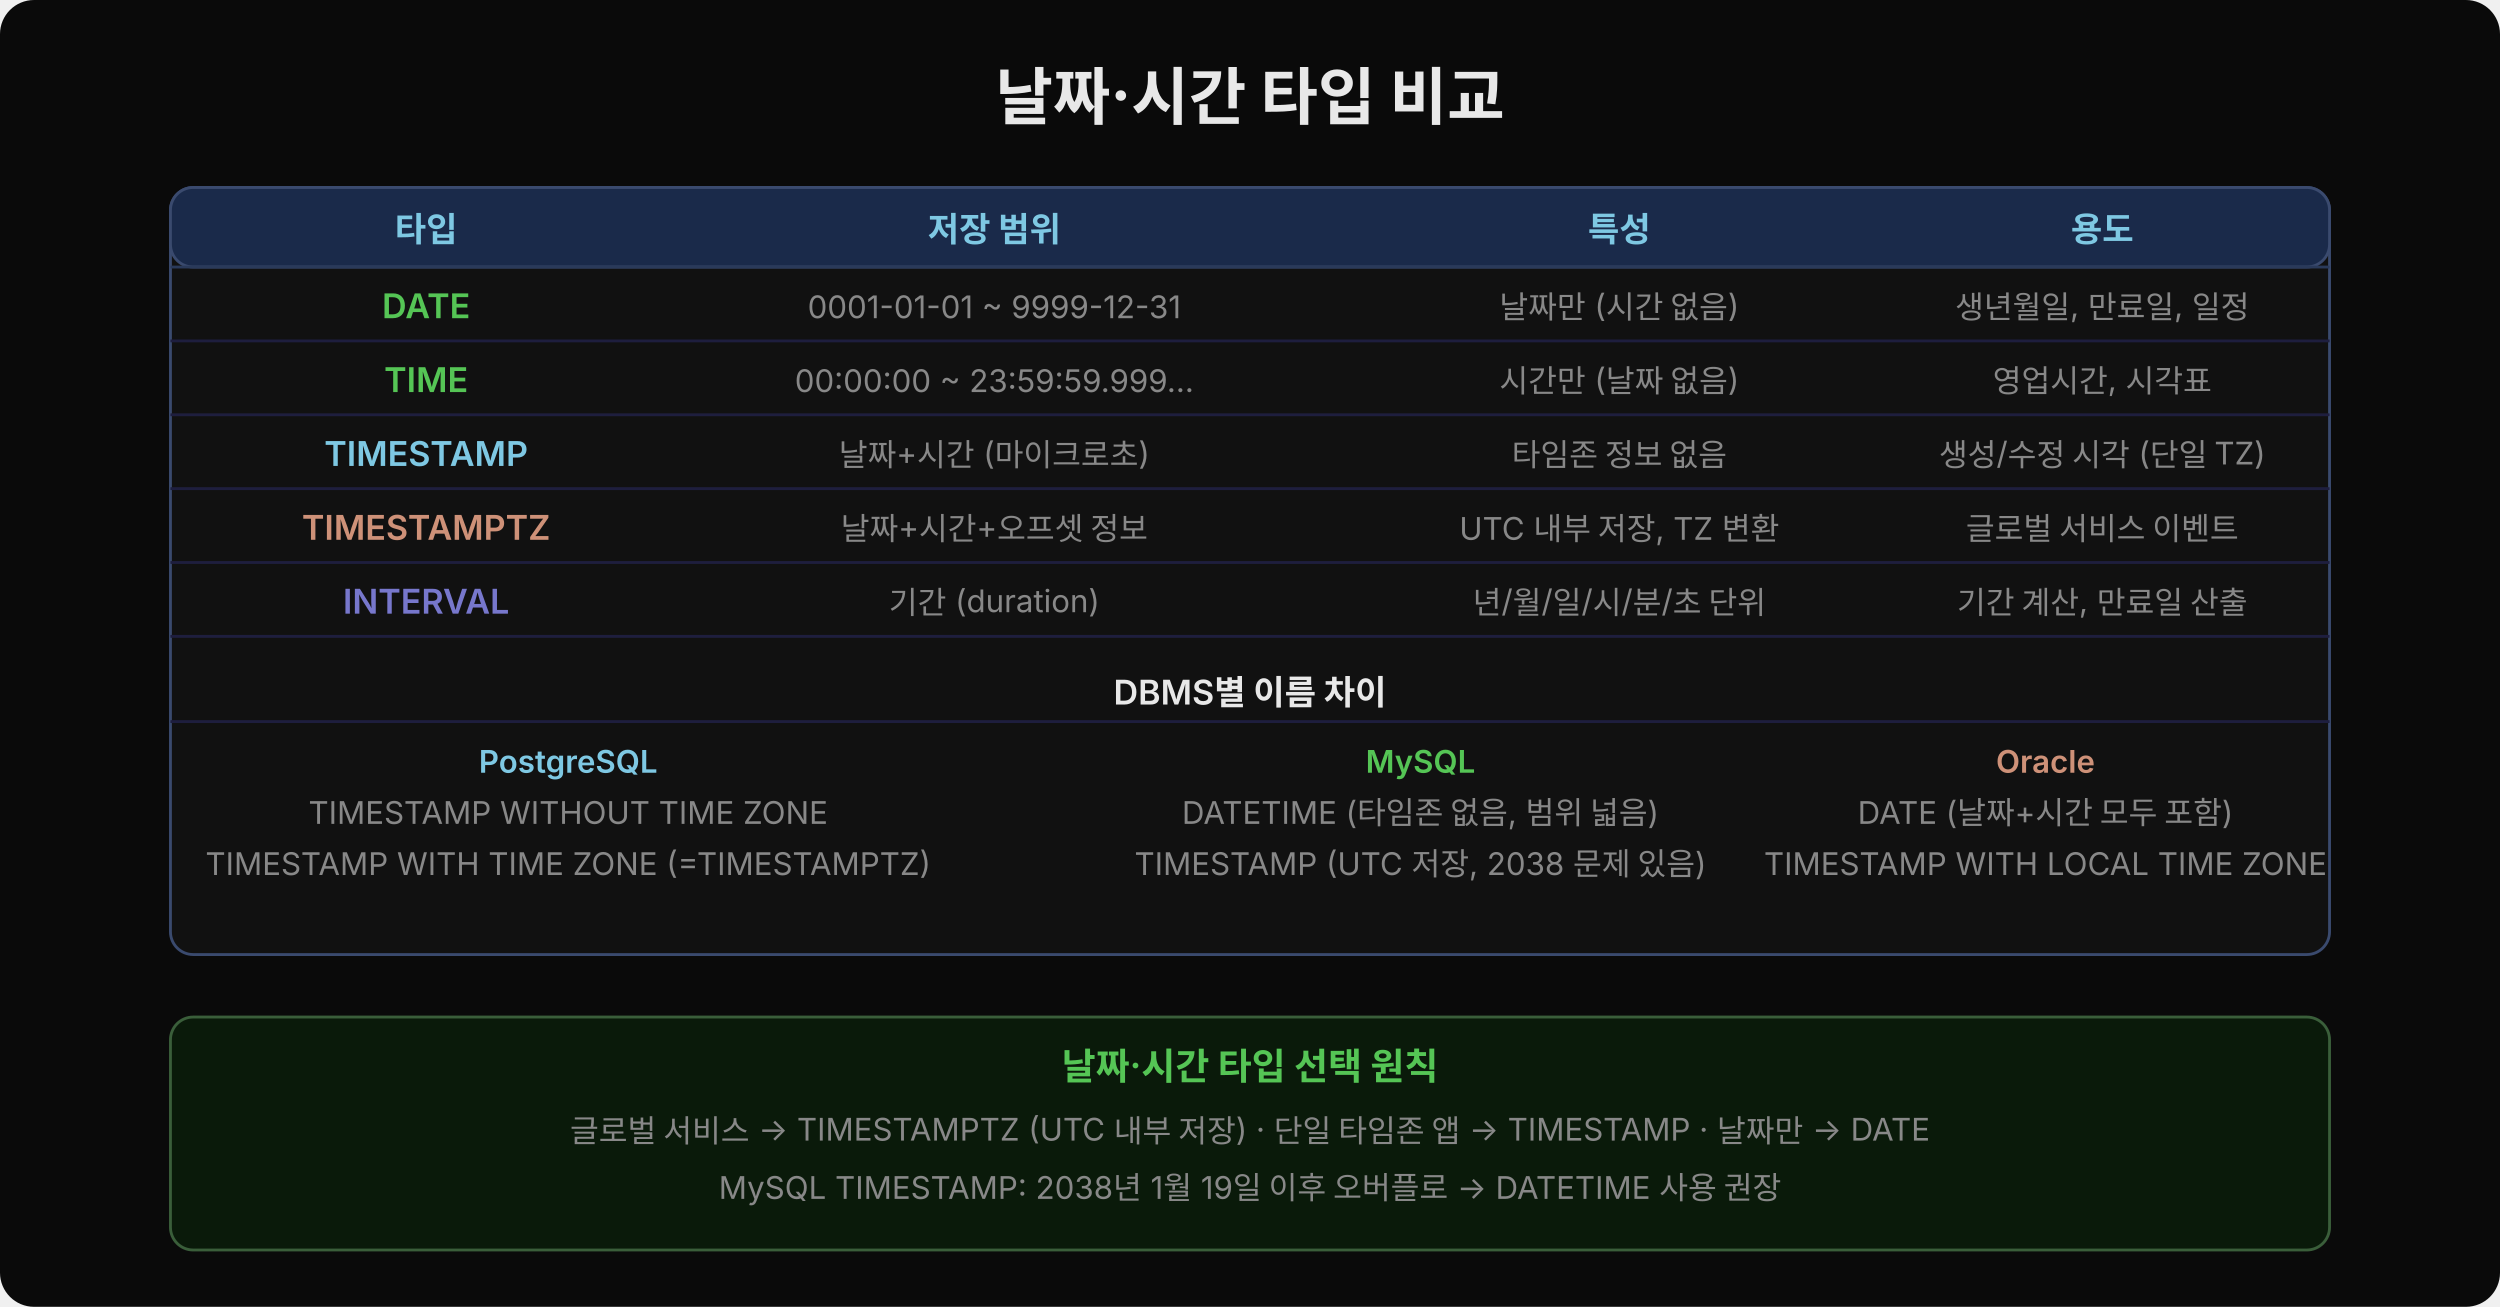
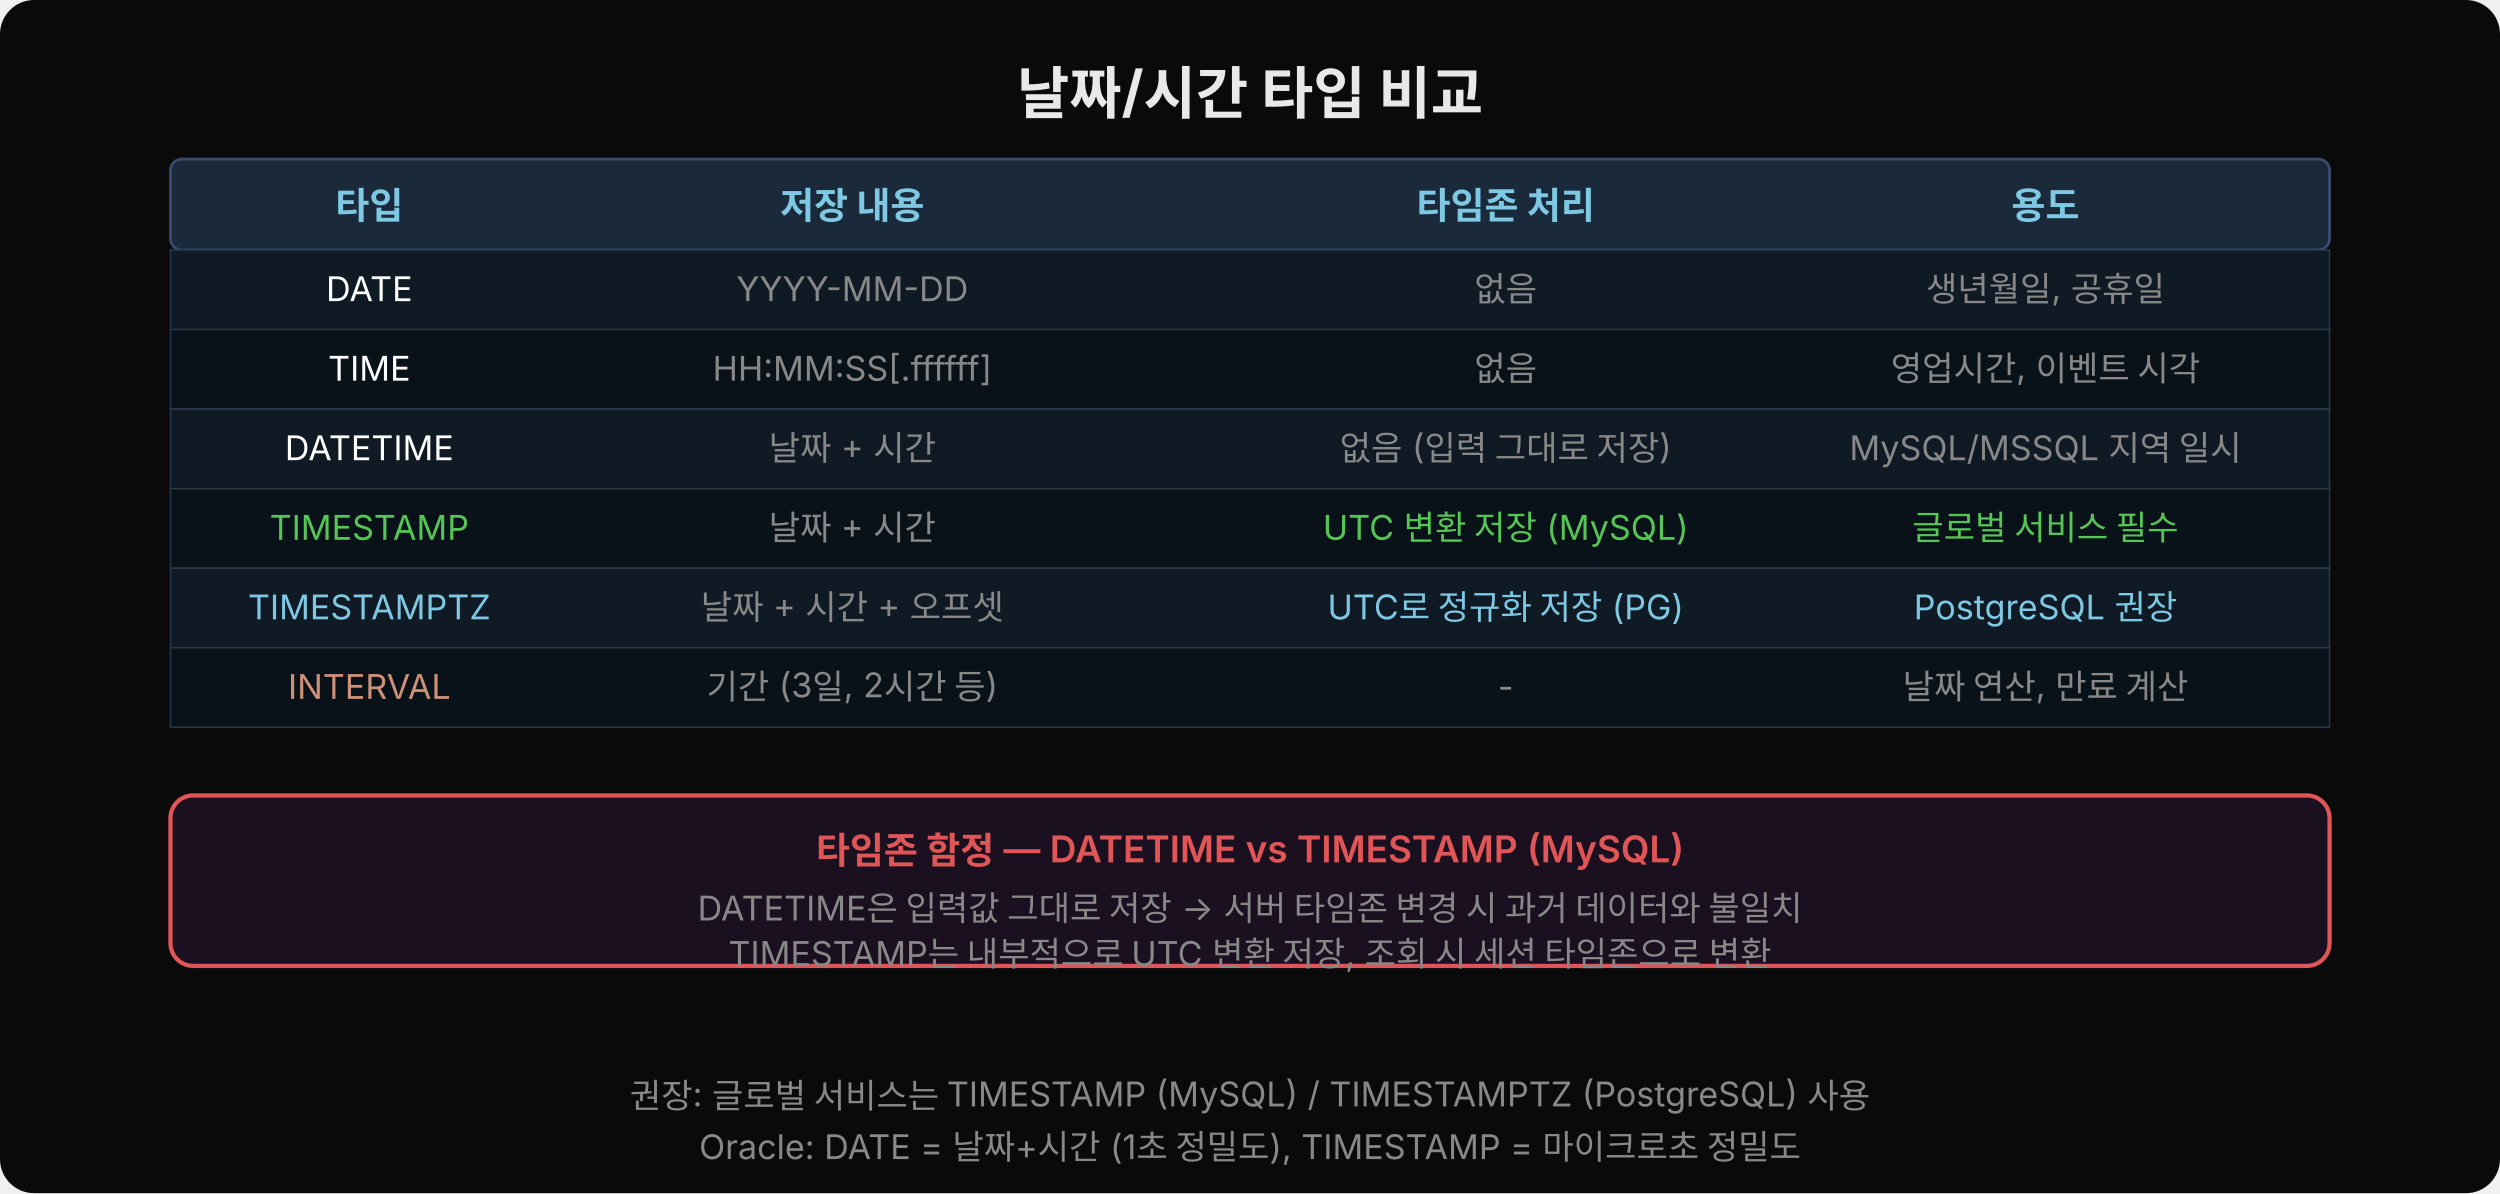
- <svg xmlns="http://www.w3.org/2000/svg" width="880" height="460" viewBox="0 0 880 460">
-   <rect width="880" height="460" fill="#0a0a0a" rx="12" />
-   <text x="440" y="42" text-anchor="middle" font-family="'Wanted Sans Variable','Wanted Sans',-apple-system,sans-serif" font-size="22" font-weight="700" fill="#e8e8e8">날짜·시간 타입 비교</text>
-   <rect x="60" y="66" width="760" height="270" rx="8" fill="#111" stroke="#3a4a6e" stroke-width="1" />
-   <rect x="60" y="66" width="760" height="28" rx="8" fill="#1a2a4a" stroke="#3a4a6e" stroke-width="1" />
-   <text x="150" y="85" text-anchor="middle" font-family="'Wanted Sans Variable','Wanted Sans',-apple-system,sans-serif" font-size="12" font-weight="600" fill="#7ec8e3">타입</text>
-   <text x="350" y="85" text-anchor="middle" font-family="'Wanted Sans Variable','Wanted Sans',-apple-system,sans-serif" font-size="12" font-weight="600" fill="#7ec8e3">저장 범위</text>
-   <text x="570" y="85" text-anchor="middle" font-family="'Wanted Sans Variable','Wanted Sans',-apple-system,sans-serif" font-size="12" font-weight="600" fill="#7ec8e3">특성</text>
-   <text x="740" y="85" text-anchor="middle" font-family="'Wanted Sans Variable','Wanted Sans',-apple-system,sans-serif" font-size="12" font-weight="600" fill="#7ec8e3">용도</text>
-   <line x1="60" y1="94" x2="820" y2="94" stroke="#2a3a5a" stroke-width="1" />
-   <text x="150" y="112" text-anchor="middle" font-family="'Wanted Sans Variable','Wanted Sans',-apple-system,sans-serif" font-size="12" font-weight="600" fill="#55c555">DATE</text>
-   <text x="350" y="112" text-anchor="middle" font-family="'Wanted Sans Variable','Wanted Sans',-apple-system,sans-serif" font-size="11" fill="#888">0001-01-01 ~ 9999-12-31</text>
-   <text x="570" y="112" text-anchor="middle" font-family="'Wanted Sans Variable','Wanted Sans',-apple-system,sans-serif" font-size="11" fill="#888">날짜만 (시간 없음)</text>
-   <text x="740" y="112" text-anchor="middle" font-family="'Wanted Sans Variable','Wanted Sans',-apple-system,sans-serif" font-size="11" fill="#888">생년월일, 만료일, 일정</text>
-   <line x1="60" y1="120" x2="820" y2="120" stroke="#1e1e3e" stroke-width="1" />
-   <text x="150" y="138" text-anchor="middle" font-family="'Wanted Sans Variable','Wanted Sans',-apple-system,sans-serif" font-size="12" font-weight="600" fill="#55c555">TIME</text>
-   <text x="350" y="138" text-anchor="middle" font-family="'Wanted Sans Variable','Wanted Sans',-apple-system,sans-serif" font-size="11" fill="#888">00:00:00 ~ 23:59:59.999...</text>
-   <text x="570" y="138" text-anchor="middle" font-family="'Wanted Sans Variable','Wanted Sans',-apple-system,sans-serif" font-size="11" fill="#888">시간만 (날짜 없음)</text>
-   <text x="740" y="138" text-anchor="middle" font-family="'Wanted Sans Variable','Wanted Sans',-apple-system,sans-serif" font-size="11" fill="#888">영업시간, 시각표</text>
-   <line x1="60" y1="146" x2="820" y2="146" stroke="#1e1e3e" stroke-width="1" />
-   <text x="150" y="164" text-anchor="middle" font-family="'Wanted Sans Variable','Wanted Sans',-apple-system,sans-serif" font-size="12" font-weight="600" fill="#7ec8e3">TIMESTAMP</text>
-   <text x="350" y="164" text-anchor="middle" font-family="'Wanted Sans Variable','Wanted Sans',-apple-system,sans-serif" font-size="11" fill="#888">날짜+시간 (마이크로초)</text>
-   <text x="570" y="164" text-anchor="middle" font-family="'Wanted Sans Variable','Wanted Sans',-apple-system,sans-serif" font-size="11" fill="#888">타임존 정보 없음</text>
-   <text x="740" y="164" text-anchor="middle" font-family="'Wanted Sans Variable','Wanted Sans',-apple-system,sans-serif" font-size="11" fill="#888">생성/수정 시각 (단일 TZ)</text>
-   <line x1="60" y1="172" x2="820" y2="172" stroke="#1e1e3e" stroke-width="1" />
-   <text x="150" y="190" text-anchor="middle" font-family="'Wanted Sans Variable','Wanted Sans',-apple-system,sans-serif" font-size="12" font-weight="600" fill="#ce9178">TIMESTAMPTZ</text>
-   <text x="350" y="190" text-anchor="middle" font-family="'Wanted Sans Variable','Wanted Sans',-apple-system,sans-serif" font-size="11" fill="#888">날짜+시간+오프셋 정보</text>
-   <text x="570" y="190" text-anchor="middle" font-family="'Wanted Sans Variable','Wanted Sans',-apple-system,sans-serif" font-size="11" fill="#888">UTC 내부 저장, TZ 변환</text>
-   <text x="740" y="190" text-anchor="middle" font-family="'Wanted Sans Variable','Wanted Sans',-apple-system,sans-serif" font-size="11" fill="#888">글로벌 서비스 이벤트</text>
-   <line x1="60" y1="198" x2="820" y2="198" stroke="#1e1e3e" stroke-width="1" />
-   <text x="150" y="216" text-anchor="middle" font-family="'Wanted Sans Variable','Wanted Sans',-apple-system,sans-serif" font-size="12" font-weight="600" fill="#7777cc">INTERVAL</text>
-   <text x="350" y="216" text-anchor="middle" font-family="'Wanted Sans Variable','Wanted Sans',-apple-system,sans-serif" font-size="11" fill="#888">기간 (duration)</text>
-   <text x="570" y="216" text-anchor="middle" font-family="'Wanted Sans Variable','Wanted Sans',-apple-system,sans-serif" font-size="11" fill="#888">년/월/일/시/분/초 단위</text>
-   <text x="740" y="216" text-anchor="middle" font-family="'Wanted Sans Variable','Wanted Sans',-apple-system,sans-serif" font-size="11" fill="#888">기간 계산, 만료일 산출</text>
-   <line x1="60" y1="224" x2="820" y2="224" stroke="#1e1e3e" stroke-width="1" />
-   <text x="440" y="248" text-anchor="middle" font-family="'Wanted Sans Variable','Wanted Sans',-apple-system,sans-serif" font-size="12" font-weight="600" fill="#e8e8e8">DBMS별 이름 차이</text>
-   <line x1="60" y1="254" x2="820" y2="254" stroke="#1e1e3e" stroke-width="1" />
-   <text x="200" y="272" text-anchor="middle" font-family="'Wanted Sans Variable','Wanted Sans',-apple-system,sans-serif" font-size="11" fill="#7ec8e3" font-weight="600">PostgreSQL</text>
-   <text x="200" y="290" text-anchor="middle" font-family="'Wanted Sans Variable','Wanted Sans',-apple-system,sans-serif" font-size="11" fill="#888">TIMESTAMP WITHOUT TIME ZONE</text>
-   <text x="200" y="308" text-anchor="middle" font-family="'Wanted Sans Variable','Wanted Sans',-apple-system,sans-serif" font-size="11" fill="#888">TIMESTAMP WITH TIME ZONE (=TIMESTAMPTZ)</text>
-   <text x="500" y="272" text-anchor="middle" font-family="'Wanted Sans Variable','Wanted Sans',-apple-system,sans-serif" font-size="11" fill="#55c555" font-weight="600">MySQL</text>
-   <text x="500" y="290" text-anchor="middle" font-family="'Wanted Sans Variable','Wanted Sans',-apple-system,sans-serif" font-size="11" fill="#888">DATETIME (타임존 없음, 범위 넓음)</text>
-   <text x="500" y="308" text-anchor="middle" font-family="'Wanted Sans Variable','Wanted Sans',-apple-system,sans-serif" font-size="11" fill="#888">TIMESTAMP (UTC 저장, 2038 문제 있음)</text>
-   <text x="720" y="272" text-anchor="middle" font-family="'Wanted Sans Variable','Wanted Sans',-apple-system,sans-serif" font-size="11" fill="#ce9178" font-weight="600">Oracle</text>
-   <text x="720" y="290" text-anchor="middle" font-family="'Wanted Sans Variable','Wanted Sans',-apple-system,sans-serif" font-size="11" fill="#888">DATE (날짜+시간 모두 포함)</text>
-   <text x="720" y="308" text-anchor="middle" font-family="'Wanted Sans Variable','Wanted Sans',-apple-system,sans-serif" font-size="11" fill="#888">TIMESTAMP WITH LOCAL TIME ZONE</text>
-   <rect x="60" y="358" width="760" height="82" rx="8" fill="#0a1a0a" stroke="#3a5e3a" stroke-width="1" />
-   <text x="440" y="380" text-anchor="middle" font-family="'Wanted Sans Variable','Wanted Sans',-apple-system,sans-serif" font-size="13" font-weight="600" fill="#55c555">날짜·시간 타입 선택 원칙</text>
-   <text x="440" y="402" text-anchor="middle" font-family="'Wanted Sans Variable','Wanted Sans',-apple-system,sans-serif" font-size="11" fill="#888">글로벌 서비스 → TIMESTAMPTZ (UTC 내부 저장) · 단일 타임존 앱 → TIMESTAMP · 날짜만 → DATE</text>
-   <text x="440" y="422" text-anchor="middle" font-family="'Wanted Sans Variable','Wanted Sans',-apple-system,sans-serif" font-size="11" fill="#888">MySQL TIMESTAMP: 2038년 1월 19일 이후 오버플로 → DATETIME 사용 권장</text>
+ <svg xmlns="http://www.w3.org/2000/svg" width="880" height="420" viewBox="0 0 880 420">
+   <rect width="880" height="420" fill="#0a0a0a" rx="12" />
+   <text x="440" y="40" font-family="'Wanted Sans Variable','Wanted Sans',-apple-system,sans-serif" font-size="20" font-weight="700" fill="#e8e8e8" text-anchor="middle">날짜/시간 타입 비교</text>
+   <rect x="60" y="56" width="760" height="32" rx="4" fill="#1a2a3a" stroke="#3a4a6e" stroke-width="1" />
+   <text x="130" y="77" font-family="'Wanted Sans Variable','Wanted Sans',-apple-system,sans-serif" font-size="13" font-weight="600" fill="#7ec8e3" text-anchor="middle">타입</text>
+   <text x="300" y="77" font-family="'Wanted Sans Variable','Wanted Sans',-apple-system,sans-serif" font-size="13" font-weight="600" fill="#7ec8e3" text-anchor="middle">저장 내용</text>
+   <text x="530" y="77" font-family="'Wanted Sans Variable','Wanted Sans',-apple-system,sans-serif" font-size="13" font-weight="600" fill="#7ec8e3" text-anchor="middle">타임존 처리</text>
+   <text x="720" y="77" font-family="'Wanted Sans Variable','Wanted Sans',-apple-system,sans-serif" font-size="13" font-weight="600" fill="#7ec8e3" text-anchor="middle">용도</text>
+   <rect x="60" y="88" width="760" height="28" fill="#0f1a24" stroke="#2a3a4e" stroke-width="0.5" />
+   <text x="130" y="106" font-family="'Wanted Sans Variable','Wanted Sans',-apple-system,sans-serif" font-size="12" fill="#ffffff" text-anchor="middle">DATE</text>
+   <text x="300" y="106" font-family="'Wanted Sans Variable','Wanted Sans',-apple-system,sans-serif" font-size="12" fill="#888" text-anchor="middle">YYYY-MM-DD</text>
+   <text x="530" y="106" font-family="'Wanted Sans Variable','Wanted Sans',-apple-system,sans-serif" font-size="12" fill="#888" text-anchor="middle">없음</text>
+   <text x="720" y="106" font-family="'Wanted Sans Variable','Wanted Sans',-apple-system,sans-serif" font-size="12" fill="#888" text-anchor="middle">생년월일, 공휴일</text>
+   <rect x="60" y="116" width="760" height="28" fill="#0a1219" stroke="#2a3a4e" stroke-width="0.5" />
+   <text x="130" y="134" font-family="'Wanted Sans Variable','Wanted Sans',-apple-system,sans-serif" font-size="12" fill="#ffffff" text-anchor="middle">TIME</text>
+   <text x="300" y="134" font-family="'Wanted Sans Variable','Wanted Sans',-apple-system,sans-serif" font-size="12" fill="#888" text-anchor="middle">HH:MM:SS[.ffffff]</text>
+   <text x="530" y="134" font-family="'Wanted Sans Variable','Wanted Sans',-apple-system,sans-serif" font-size="12" fill="#888" text-anchor="middle">없음</text>
+   <text x="720" y="134" font-family="'Wanted Sans Variable','Wanted Sans',-apple-system,sans-serif" font-size="12" fill="#888" text-anchor="middle">영업시간, 이벤트 시각</text>
+   <rect x="60" y="144" width="760" height="28" fill="#0f1a24" stroke="#2a3a4e" stroke-width="0.5" />
+   <text x="130" y="162" font-family="'Wanted Sans Variable','Wanted Sans',-apple-system,sans-serif" font-size="12" fill="#ffffff" text-anchor="middle">DATETIME</text>
+   <text x="300" y="162" font-family="'Wanted Sans Variable','Wanted Sans',-apple-system,sans-serif" font-size="12" fill="#888" text-anchor="middle">날짜 + 시간</text>
+   <text x="530" y="162" font-family="'Wanted Sans Variable','Wanted Sans',-apple-system,sans-serif" font-size="12" fill="#888" text-anchor="middle">없음 (입력 그대로 저장)</text>
+   <text x="720" y="162" font-family="'Wanted Sans Variable','Wanted Sans',-apple-system,sans-serif" font-size="12" fill="#888" text-anchor="middle">MySQL/MSSQL 지역 일시</text>
+   <rect x="60" y="172" width="760" height="28" fill="#0a1219" stroke="#2a3a4e" stroke-width="0.5" />
+   <text x="130" y="190" font-family="'Wanted Sans Variable','Wanted Sans',-apple-system,sans-serif" font-size="12" fill="#55c555" text-anchor="middle">TIMESTAMP</text>
+   <text x="300" y="190" font-family="'Wanted Sans Variable','Wanted Sans',-apple-system,sans-serif" font-size="12" fill="#888" text-anchor="middle">날짜 + 시간</text>
+   <text x="530" y="190" font-family="'Wanted Sans Variable','Wanted Sans',-apple-system,sans-serif" font-size="12" fill="#55c555" text-anchor="middle">UTC 변환 저장 (MySQL)</text>
+   <text x="720" y="190" font-family="'Wanted Sans Variable','Wanted Sans',-apple-system,sans-serif" font-size="12" fill="#55c555" text-anchor="middle">글로벌 서비스 필수</text>
+   <rect x="60" y="200" width="760" height="28" fill="#0f1a24" stroke="#2a3a4e" stroke-width="0.5" />
+   <text x="130" y="218" font-family="'Wanted Sans Variable','Wanted Sans',-apple-system,sans-serif" font-size="12" fill="#7ec8e3" text-anchor="middle">TIMESTAMPTZ</text>
+   <text x="300" y="218" font-family="'Wanted Sans Variable','Wanted Sans',-apple-system,sans-serif" font-size="12" fill="#888" text-anchor="middle">날짜 + 시간 + 오프셋</text>
+   <text x="530" y="218" font-family="'Wanted Sans Variable','Wanted Sans',-apple-system,sans-serif" font-size="12" fill="#7ec8e3" text-anchor="middle">UTC로 정규화 저장 (PG)</text>
+   <text x="720" y="218" font-family="'Wanted Sans Variable','Wanted Sans',-apple-system,sans-serif" font-size="12" fill="#7ec8e3" text-anchor="middle">PostgreSQL 권장</text>
+   <rect x="60" y="228" width="760" height="28" fill="#0a1219" stroke="#2a3a4e" stroke-width="0.5" />
+   <text x="130" y="246" font-family="'Wanted Sans Variable','Wanted Sans',-apple-system,sans-serif" font-size="12" fill="#ce9178" text-anchor="middle">INTERVAL</text>
+   <text x="300" y="246" font-family="'Wanted Sans Variable','Wanted Sans',-apple-system,sans-serif" font-size="12" fill="#888" text-anchor="middle">기간 (3일, 2시간 등)</text>
+   <text x="530" y="246" font-family="'Wanted Sans Variable','Wanted Sans',-apple-system,sans-serif" font-size="12" fill="#888" text-anchor="middle">-</text>
+   <text x="720" y="246" font-family="'Wanted Sans Variable','Wanted Sans',-apple-system,sans-serif" font-size="12" fill="#888" text-anchor="middle">날짜 연산, 만료 계산</text>
+   <rect x="60" y="280" width="760" height="60" rx="8" fill="#1a1020" stroke="#e05555" stroke-width="1.5" />
+   <text x="440" y="304" font-family="'Wanted Sans Variable','Wanted Sans',-apple-system,sans-serif" font-size="13" font-weight="600" fill="#e05555" text-anchor="middle">타임존 함정 — DATETIME vs TIMESTAMP (MySQL)</text>
+   <text x="440" y="324" font-family="'Wanted Sans Variable','Wanted Sans',-apple-system,sans-serif" font-size="12" fill="#888" text-anchor="middle">DATETIME은 입력값 그대로 저장 → 서버 타임존 변경 시 과거 데이터와 불일치</text>
+   <text x="440" y="340" font-family="'Wanted Sans Variable','Wanted Sans',-apple-system,sans-serif" font-size="12" fill="#888" text-anchor="middle">TIMESTAMP는 내부적으로 UTC 변환 저장, 조회 시 세션 타임존으로 변환</text>
+   <text x="440" y="390" font-family="'Wanted Sans Variable','Wanted Sans',-apple-system,sans-serif" font-size="12" fill="#888" text-anchor="middle">권장: 글로벌 서비스는 TIMESTAMP (MySQL) / TIMESTAMPTZ (PostgreSQL) 사용</text>
+   <text x="440" y="408" font-family="'Wanted Sans Variable','Wanted Sans',-apple-system,sans-serif" font-size="12" fill="#888" text-anchor="middle">Oracle: DATE = 날짜+시간 (1초 정밀도), TIMESTAMP = 마이크로초 정밀도</text>
</svg>
